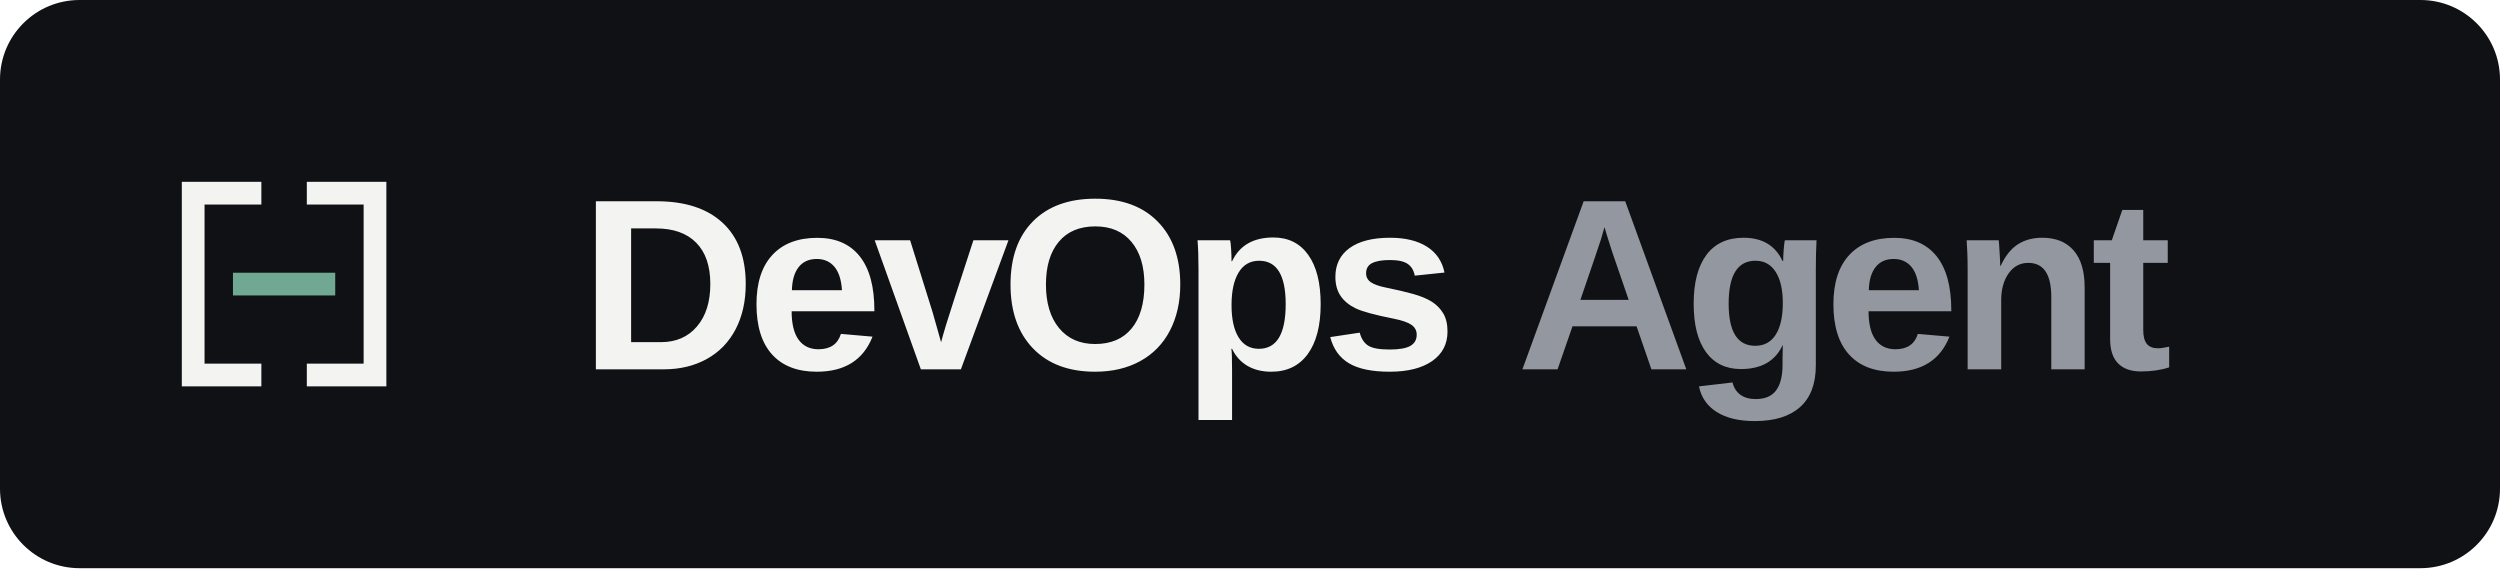
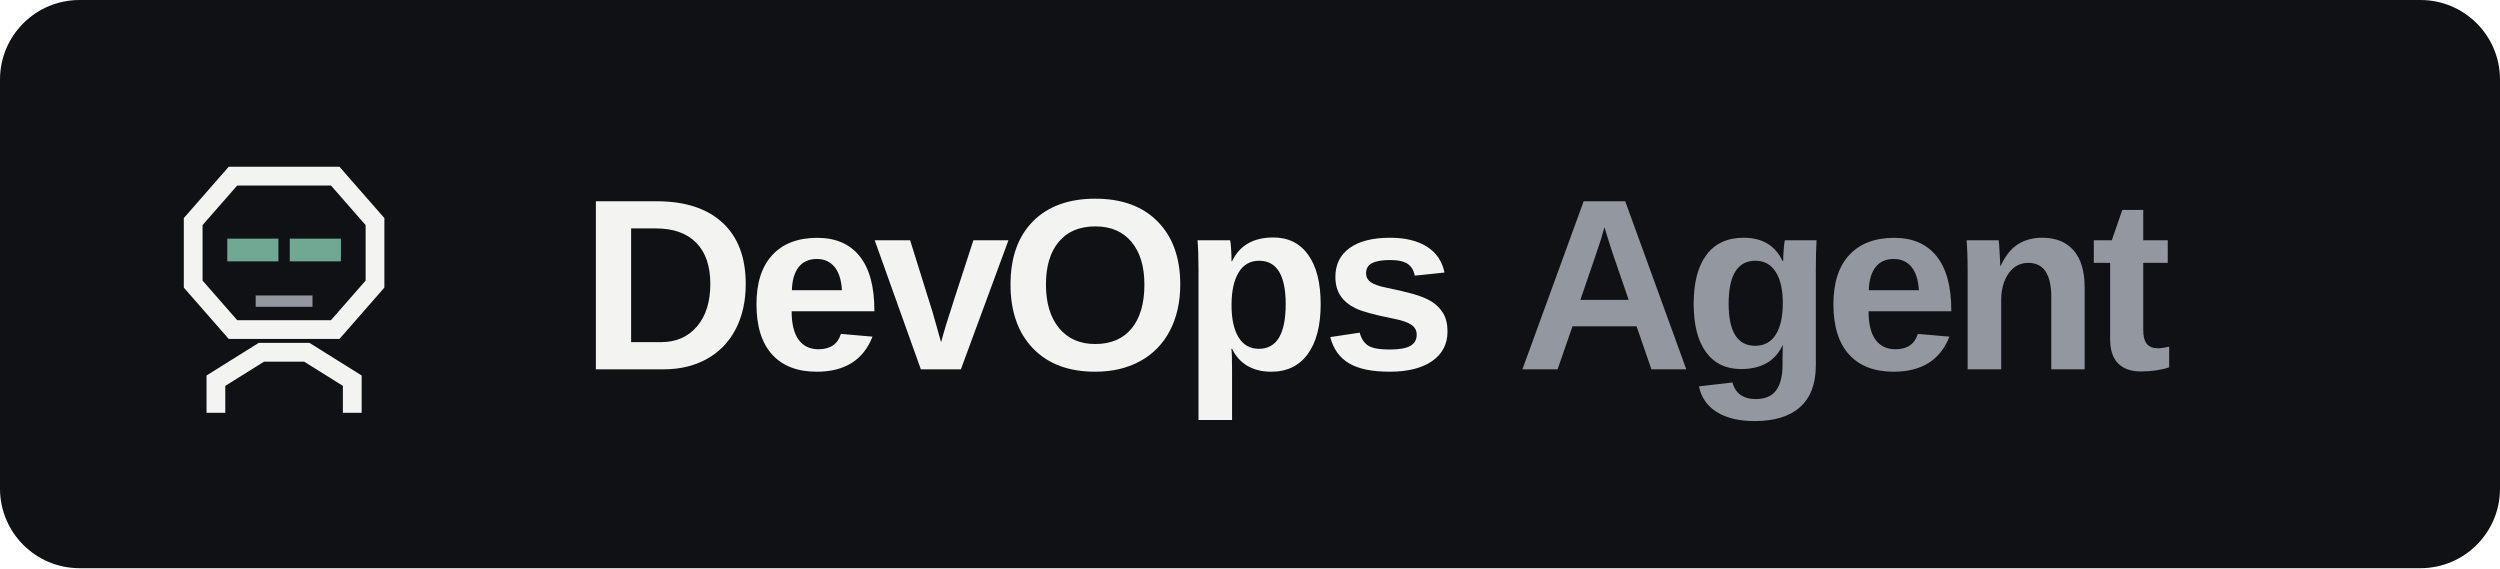
<svg xmlns="http://www.w3.org/2000/svg" viewBox="0 0 440 100" role="img" aria-labelledby="title desc">
  <rect width="440" height="100" rx="14" fill="#101114" />
  <g transform="translate(18 18)">
-     <path d="M26 16H16v32h10M38 16h10v32H38" fill="none" stroke="#F3F3F1" stroke-width="4" stroke-linecap="square" stroke-linejoin="miter" />
-     <path d="M25 32h14" fill="none" stroke="#71A894" stroke-width="4" stroke-linecap="square" />
+     <path d="M23 13h18l7 8v11l-7 8H23l-7-8V21l7-8Z" fill="none" stroke="#F3F3F1" stroke-width="3.3" stroke-linejoin="miter" />
+     <path d="M24 26h5m6 0h5" fill="none" stroke="#71A894" stroke-width="4" stroke-linecap="square" />
+     <path d="M28 35h8" fill="none" stroke="#93979F" stroke-width="2" stroke-linecap="square" />
+     <path d="M20 53v-4l8-5h8l8 5v4" fill="none" stroke="#F3F3F1" stroke-width="3.3" stroke-linecap="square" stroke-linejoin="miter" />
  </g>
  <text x="102" y="65" fill="#F3F3F1" font-family="Arial, Helvetica, sans-serif" font-size="43" font-weight="700" letter-spacing="-1.6">DevOps <tspan fill="#93979F">Agent</tspan>
  </text>
</svg>
